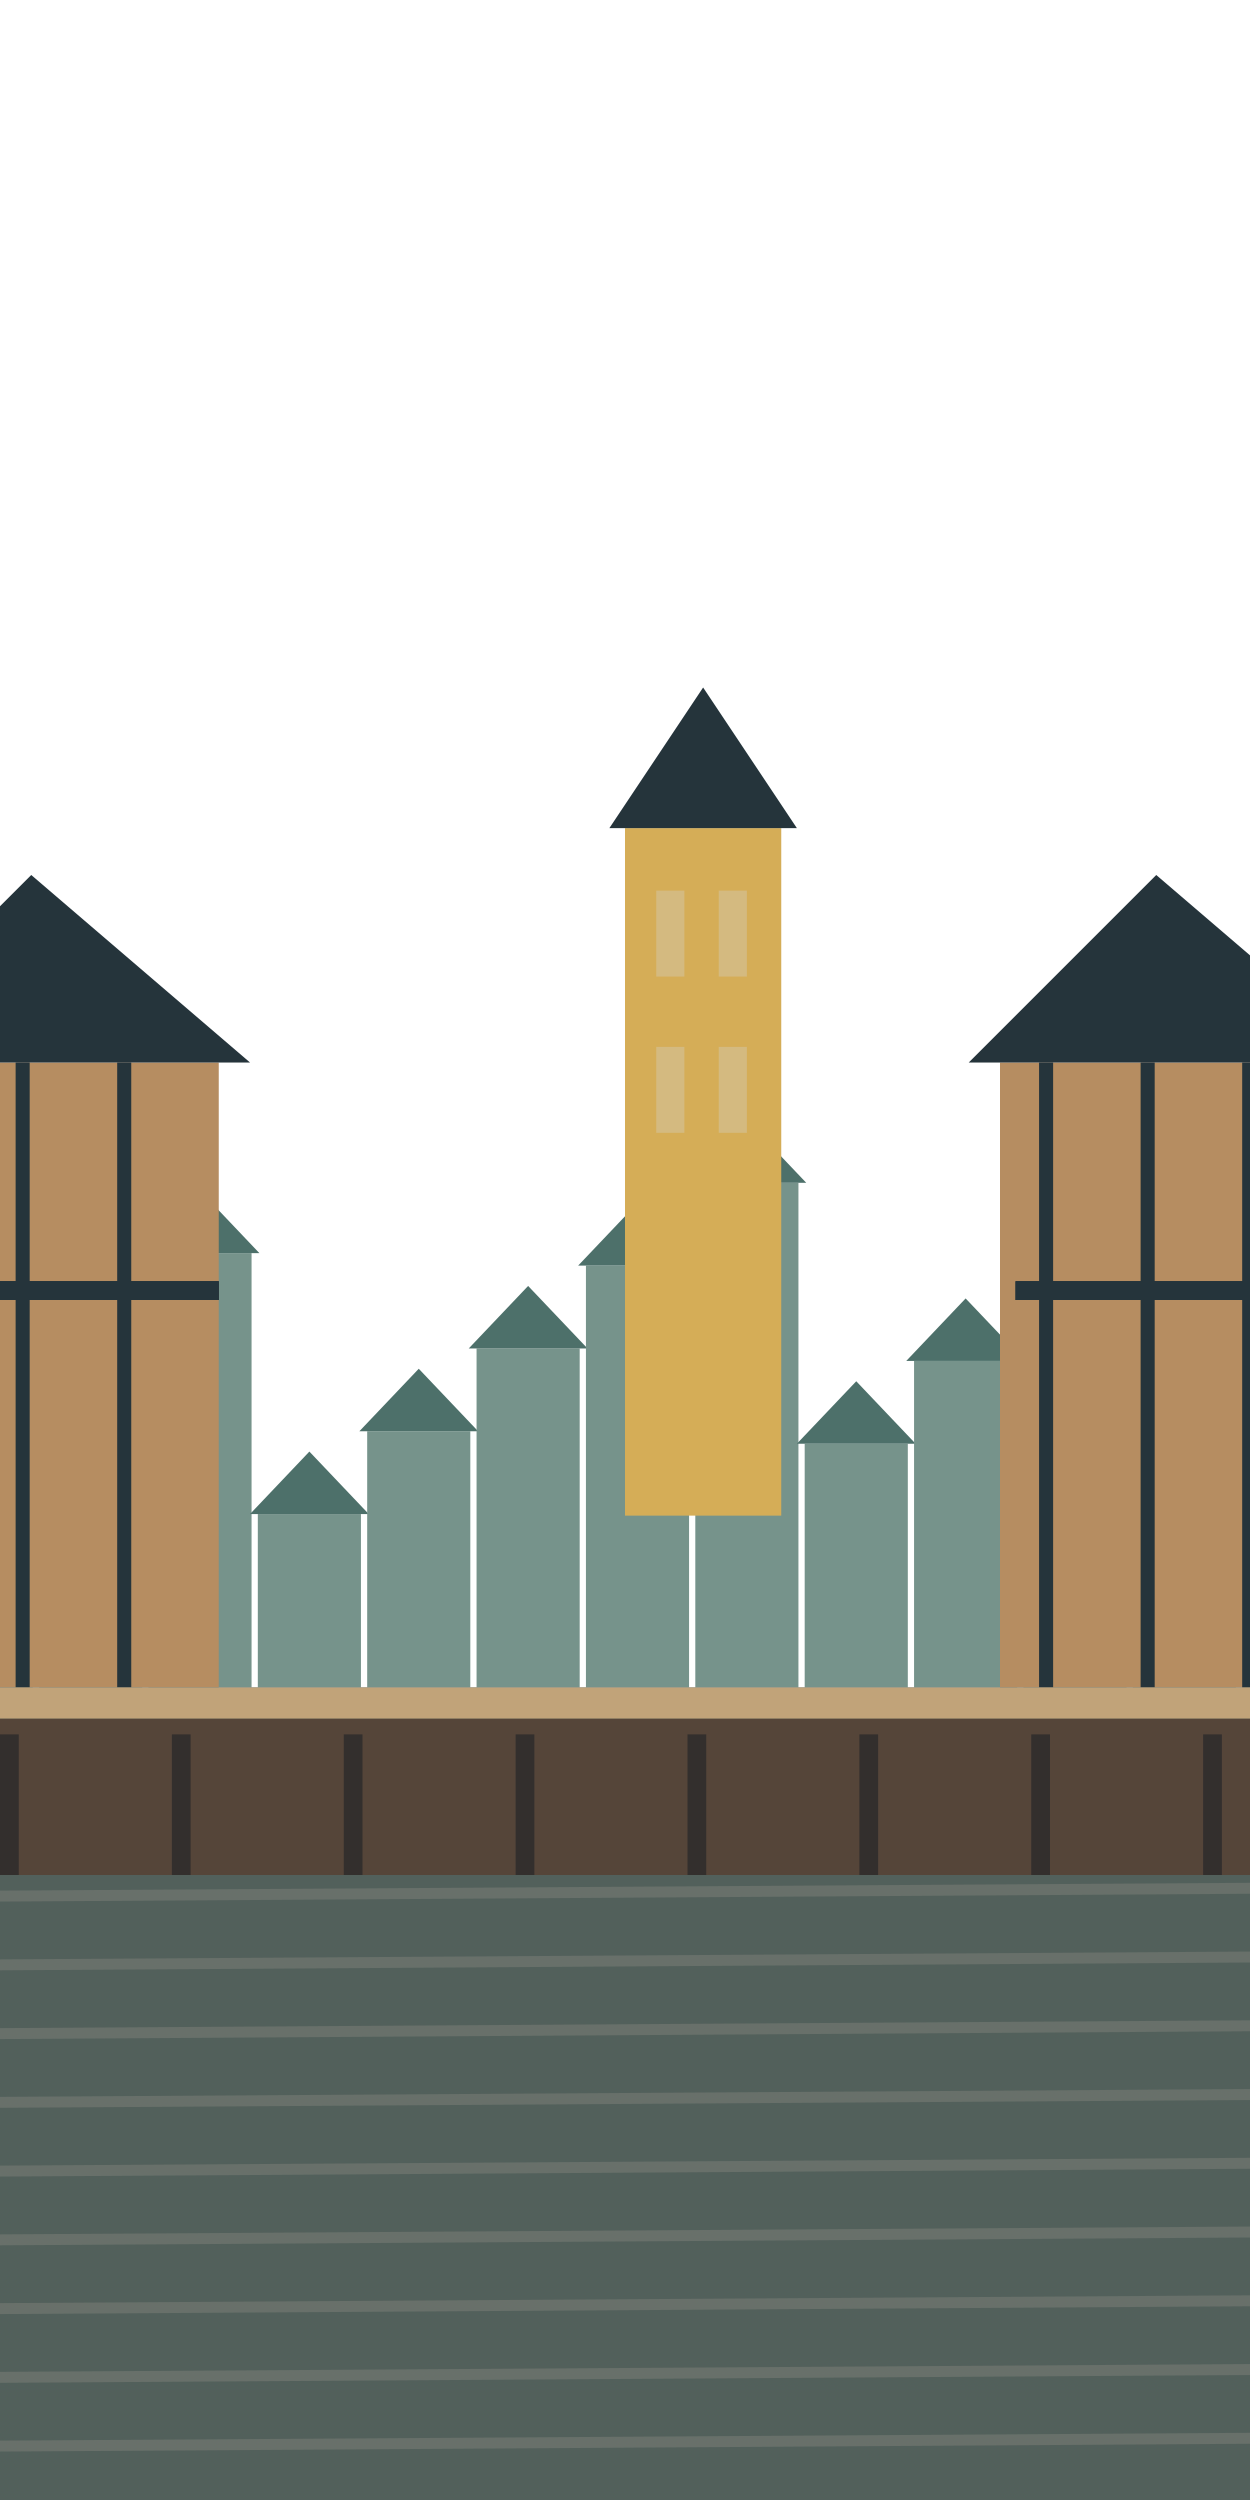
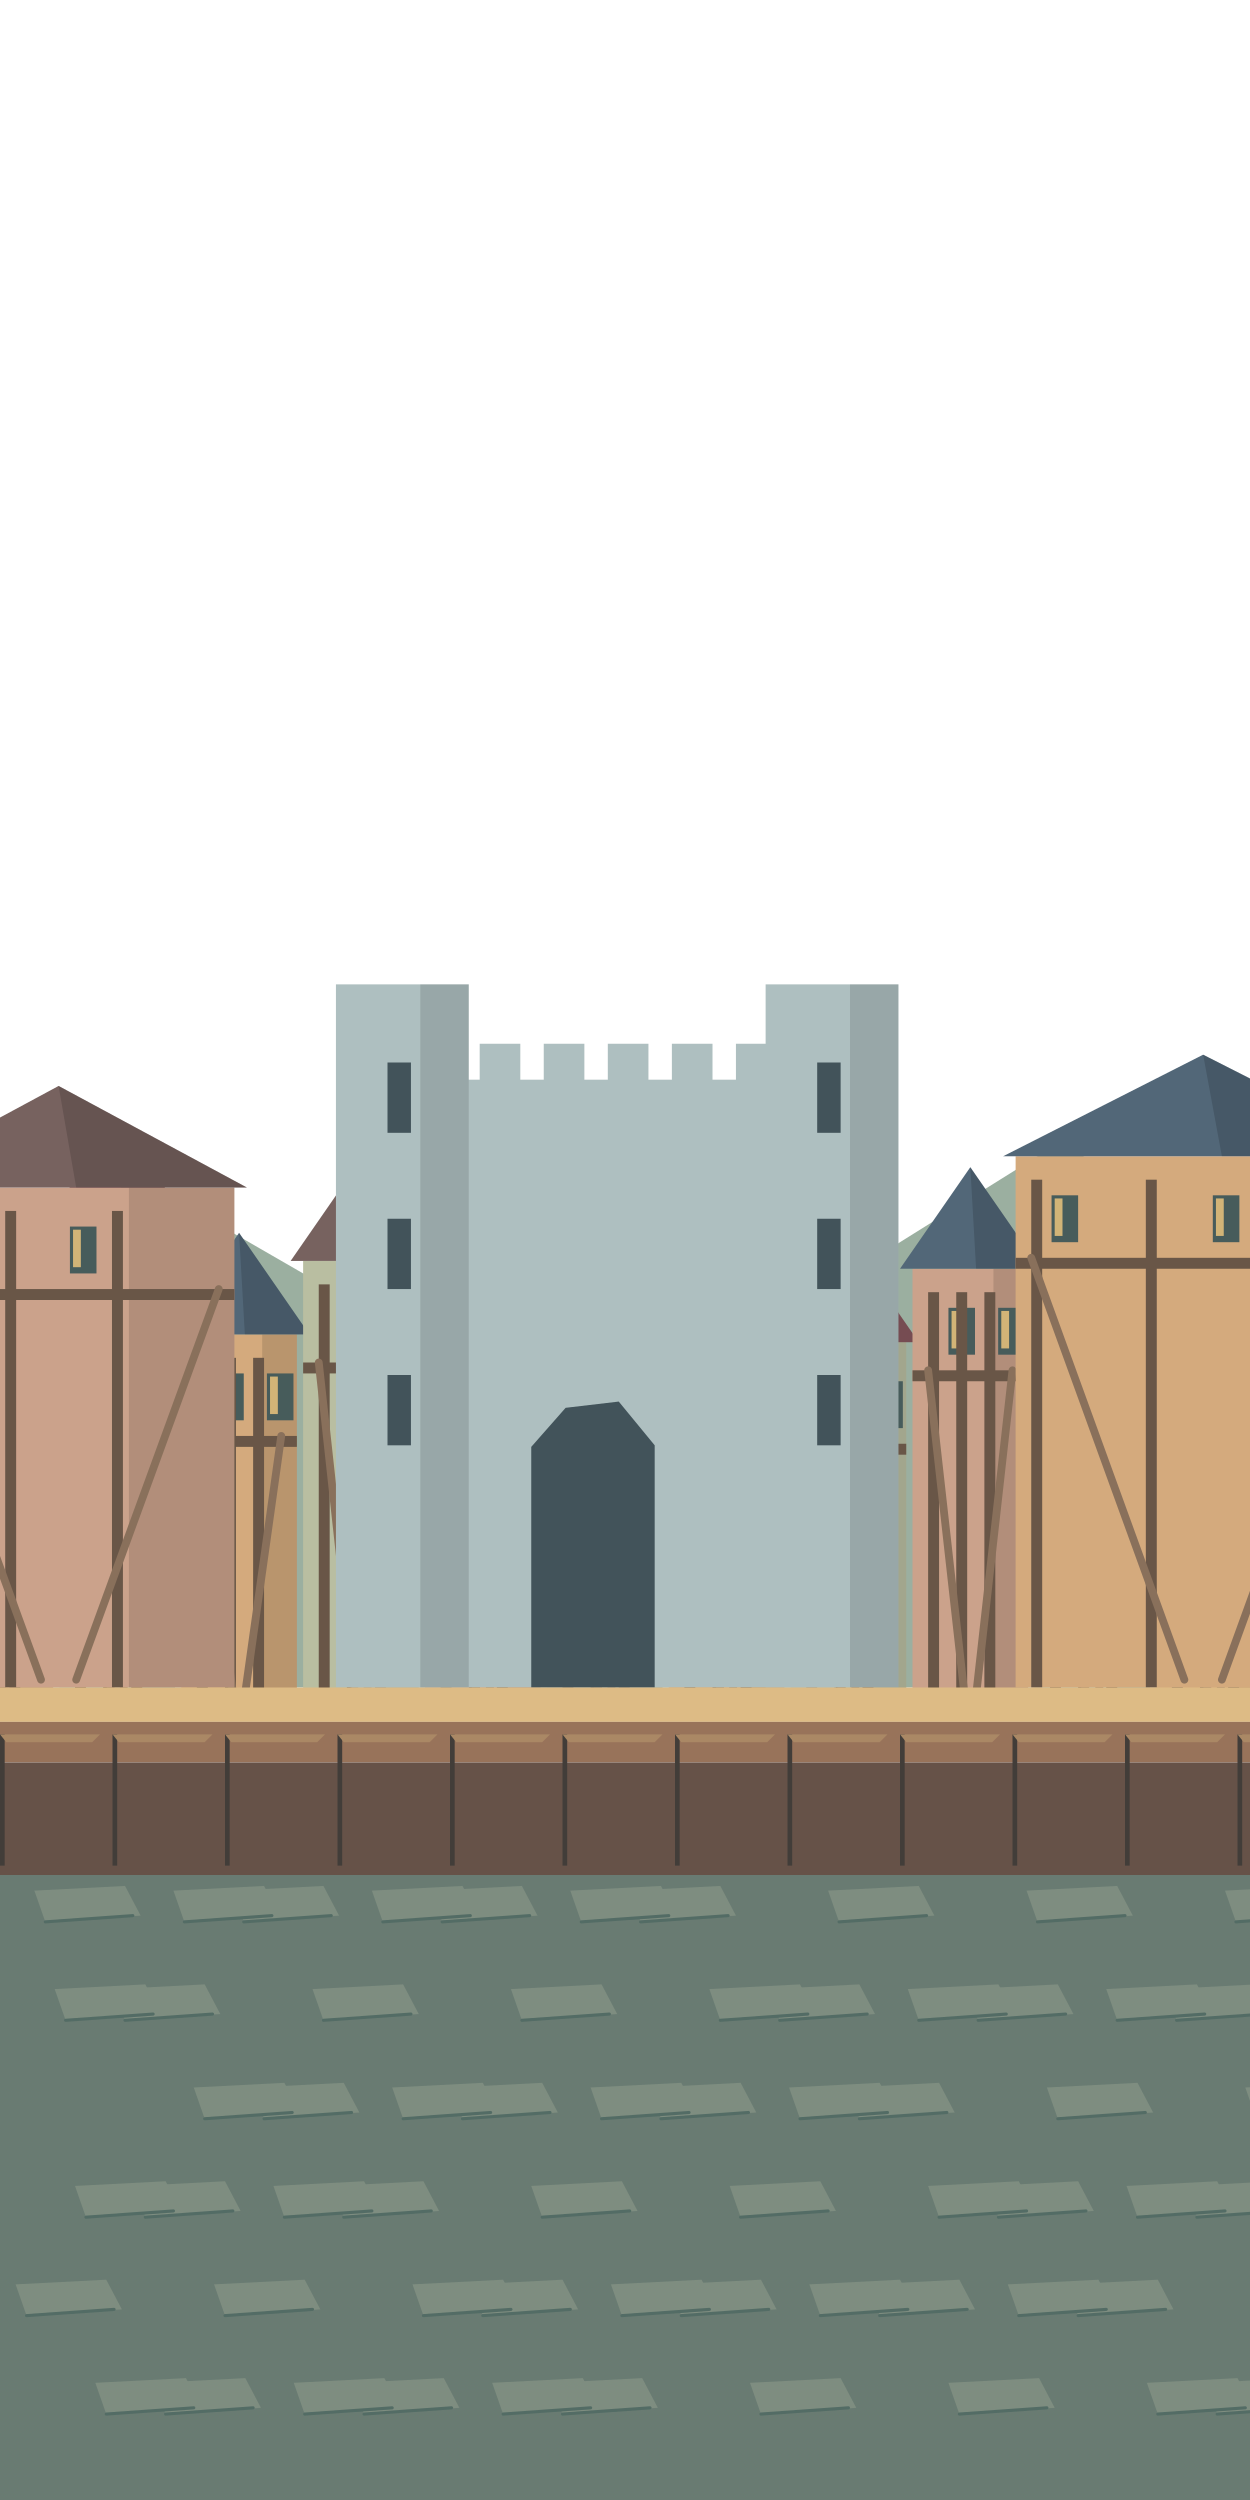
<svg xmlns="http://www.w3.org/2000/svg" width="800" height="1600" viewBox="0 0 800 1600">
-   <rect x="-45" y="908" width="66" height="172" fill="#76938b" />
-   <polygon points="-50,908 -12,868 26,908" fill="#4d706a" />
-   <rect x="25" y="855" width="66" height="225" fill="#76938b" />
-   <polygon points="20,855 58,815 96,855" fill="#4d706a" />
-   <rect x="95" y="802" width="66" height="278" fill="#76938b" />
-   <polygon points="90,802 128,762 166,802" fill="#4d706a" />
-   <rect x="165" y="969" width="66" height="111" fill="#76938b" />
-   <polygon points="160,969 198,929 236,969" fill="#4d706a" />
-   <rect x="235" y="916" width="66" height="164" fill="#76938b" />
-   <polygon points="230,916 268,876 306,916" fill="#4d706a" />
-   <rect x="305" y="863" width="66" height="217" fill="#76938b" />
-   <polygon points="300,863 338,823 376,863" fill="#4d706a" />
-   <rect x="375" y="810" width="66" height="270" fill="#76938b" />
-   <polygon points="370,810 408,770 446,810" fill="#4d706a" />
-   <rect x="445" y="757" width="66" height="323" fill="#76938b" />
-   <polygon points="440,757 478,717 516,757" fill="#4d706a" />
-   <rect x="515" y="924" width="66" height="156" fill="#76938b" />
-   <polygon points="510,924 548,884 586,924" fill="#4d706a" />
-   <rect x="585" y="871" width="66" height="209" fill="#76938b" />
-   <polygon points="580,871 618,831 656,871" fill="#4d706a" />
-   <rect x="655" y="818" width="66" height="262" fill="#76938b" />
-   <polygon points="650,818 688,778 726,818" fill="#4d706a" />
-   <rect x="725" y="765" width="66" height="315" fill="#76938b" />
-   <polygon points="720,765 758,725 796,765" fill="#4d706a" />
-   <rect x="795" y="932" width="66" height="148" fill="#76938b" />
-   <polygon points="790,932 828,892 866,932" fill="#4d706a" />
-   <rect x="400" y="530" width="100" height="440" fill="#d5ad57" />
-   <polygon points="390,530 450,440 510,530" fill="#25343b" />
-   <rect x="420" y="570" width="18" height="55" fill="#d4ba80" />
-   <rect x="460" y="570" width="18" height="55" fill="#d4ba80" />
-   <rect x="420" y="670" width="18" height="55" fill="#d4ba80" />
-   <rect x="460" y="670" width="18" height="55" fill="#d4ba80" />
-   <rect x="-80" y="680" width="220" height="400" fill="#b68d61" />
-   <polygon points="-100,680 20,560 160,680" fill="#25343b" />
-   <rect x="-55" y="680" width="9" height="400" fill="#25343b" />
-   <rect x="-70" y="820" width="210" height="12" fill="#25343b" />
-   <rect x="10" y="680" width="9" height="400" fill="#25343b" />
-   <rect x="-70" y="820" width="210" height="12" fill="#25343b" />
-   <rect x="75" y="680" width="9" height="400" fill="#25343b" />
-   <rect x="-70" y="820" width="210" height="12" fill="#25343b" />
-   <rect x="640" y="680" width="220" height="400" fill="#b68d61" />
-   <polygon points="620,680 740,560 880,680" fill="#25343b" />
-   <rect x="665" y="680" width="9" height="400" fill="#25343b" />
-   <rect x="650" y="820" width="210" height="12" fill="#25343b" />
-   <rect x="730" y="680" width="9" height="400" fill="#25343b" />
-   <rect x="650" y="820" width="210" height="12" fill="#25343b" />
-   <rect x="795" y="680" width="9" height="400" fill="#25343b" />
-   <rect x="650" y="820" width="210" height="12" fill="#25343b" />
-   <rect x="0" y="1080" width="800" height="520" fill="#52605b" />
-   <rect x="0" y="1080" width="800" height="20" fill="#c1a379" />
-   <rect x="0" y="1100" width="800" height="100" fill="#554539" />
-   <rect x="0" y="1110" width="12" height="90" fill="#332f2d" />
-   <rect x="110" y="1110" width="12" height="90" fill="#332f2d" />
-   <rect x="220" y="1110" width="12" height="90" fill="#332f2d" />
-   <rect x="330" y="1110" width="12" height="90" fill="#332f2d" />
-   <rect x="440" y="1110" width="12" height="90" fill="#332f2d" />
-   <rect x="550" y="1110" width="12" height="90" fill="#332f2d" />
-   <rect x="660" y="1110" width="12" height="90" fill="#332f2d" />
-   <rect x="770" y="1110" width="12" height="90" fill="#332f2d" />
-   <polygon points="0,1210 800,1205 800,1212 0,1217" fill="#68706a" />
-   <polygon points="0,1254 800,1249 800,1256 0,1261" fill="#68706a" />
-   <polygon points="0,1298 800,1293 800,1300 0,1305" fill="#68706a" />
-   <polygon points="0,1342 800,1337 800,1344 0,1349" fill="#68706a" />
-   <polygon points="0,1386 800,1381 800,1388 0,1393" fill="#68706a" />
-   <polygon points="0,1430 800,1425 800,1432 0,1437" fill="#68706a" />
-   <polygon points="0,1474 800,1469 800,1476 0,1481" fill="#68706a" />
-   <polygon points="0,1518 800,1513 800,1520 0,1525" fill="#68706a" />
-   <polygon points="0,1562 800,1557 800,1564 0,1569" fill="#68706a" />
+   <polygon points="0,870 90,755 220,830 370,700 520,830 680,730 800,820 800,1080 0,1080" fill="#9bafa0" />
+   <rect x="-40" y="828" width="74" height="262" fill="#cba28b" />
+   <polygon points="11.8,828 34,828 34,1090 11.8,1090" fill="#00000020" />
+   <polygon points="-48,828 -3,763 42,828" fill="#77625f" />
+   <polygon points="-3,763 42,828 0.7,828" fill="#00000025" />
+   <rect x="-30" y="843" width="7" height="247" fill="#695647" />
+   <rect x="-17" y="853" width="17" height="30" fill="#475c5b" />
+   <rect x="-15" y="855" width="5" height="24" fill="#d2b477" />
+   <rect x="-12" y="843" width="7" height="247" fill="#695647" />
+   <rect x="14.82" y="853" width="17" height="30" fill="#475c5b" />
+   <rect x="16.82" y="855" width="5" height="24" fill="#d2b477" />
+   <rect x="6" y="843" width="7" height="247" fill="#695647" />
+   <rect x="-40" y="893" width="74" height="7" fill="#695647" />
+   <path d="M-30 893L-6.7 1085M24 893L0.7 1085" fill="none" stroke="#89705b" stroke-width="5" stroke-linecap="round" stroke-linejoin="round" />
+   <rect x="38" y="781" width="74" height="309" fill="#b4c7ba" />
+   <polygon points="89.8,781 112,781 112,1090 89.8,1090" fill="#00000020" />
+   <polygon points="30,781 75,716 120,781" fill="#8a5960" />
+   <polygon points="75,716 120,781 78.7,781" fill="#00000025" />
+   <rect x="48" y="796" width="7" height="294" fill="#695647" />
+   <rect x="61" y="806" width="17" height="30" fill="#475c5b" />
+   <rect x="63" y="808" width="5" height="24" fill="#d2b477" />
+   <rect x="66" y="796" width="7" height="294" fill="#695647" />
+   <rect x="92.82" y="806" width="17" height="30" fill="#475c5b" />
+   <rect x="94.82" y="808" width="5" height="24" fill="#d2b477" />
+   <rect x="84" y="796" width="7" height="294" fill="#695647" />
+   <rect x="38" y="846" width="74" height="7" fill="#695647" />
+   <path d="M48 846L71.3 1085M102 846L78.7 1085" fill="none" stroke="#89705b" stroke-width="5" stroke-linecap="round" stroke-linejoin="round" />
+   <rect x="116" y="854" width="74" height="236" fill="#d4aa7d" />
+   <polygon points="167.8,854 190,854 190,1090 167.8,1090" fill="#00000020" />
+   <polygon points="108,854 153,789 198,854" fill="#526778" />
+   <polygon points="153,789 198,854 156.7,854" fill="#00000025" />
+   <rect x="126" y="869" width="7" height="221" fill="#695647" />
+   <rect x="139" y="879" width="17" height="30" fill="#475c5b" />
+   <rect x="141" y="881" width="5" height="24" fill="#d2b477" />
+   <rect x="144" y="869" width="7" height="221" fill="#695647" />
+   <rect x="170.82" y="879" width="17" height="30" fill="#475c5b" />
+   <rect x="172.82" y="881" width="5" height="24" fill="#d2b477" />
+   <rect x="162" y="869" width="7" height="221" fill="#695647" />
+   <rect x="116" y="919" width="74" height="7" fill="#695647" />
+   <path d="M126 919L149.3 1085M180 919L156.7 1085" fill="none" stroke="#89705b" stroke-width="5" stroke-linecap="round" stroke-linejoin="round" />
+   <rect x="194" y="807" width="74" height="283" fill="#b9bea1" />
+   <polygon points="245.8,807 268,807 268,1090 245.8,1090" fill="#00000020" />
+   <polygon points="186,807 231,742 276,807" fill="#77625f" />
+   <polygon points="231,742 276,807 234.7,807" fill="#00000025" />
+   <rect x="204" y="822" width="7" height="268" fill="#695647" />
+   <rect x="217" y="832" width="17" height="30" fill="#475c5b" />
+   <rect x="219" y="834" width="5" height="24" fill="#d2b477" />
+   <rect x="222" y="822" width="7" height="268" fill="#695647" />
+   <rect x="248.82" y="832" width="17" height="30" fill="#475c5b" />
+   <rect x="250.82" y="834" width="5" height="24" fill="#d2b477" />
+   <rect x="240" y="822" width="7" height="268" fill="#695647" />
+   <rect x="194" y="872" width="74" height="7" fill="#695647" />
+   <path d="M204 872L227.3 1085M258 872L234.7 1085" fill="none" stroke="#89705b" stroke-width="5" stroke-linecap="round" stroke-linejoin="round" />
+   <rect x="272" y="880" width="74" height="210" fill="#cba28b" />
+   <polygon points="323.8,880 346,880 346,1090 323.8,1090" fill="#00000020" />
+   <polygon points="264,880 309,815 354,880" fill="#8a5960" />
+   <polygon points="309,815 354,880 312.7,880" fill="#00000025" />
+   <rect x="282" y="895" width="7" height="195" fill="#695647" />
+   <rect x="295" y="905" width="17" height="30" fill="#475c5b" />
+   <rect x="297" y="907" width="5" height="24" fill="#d2b477" />
+   <rect x="300" y="895" width="7" height="195" fill="#695647" />
+   <rect x="326.82" y="905" width="17" height="30" fill="#475c5b" />
+   <rect x="328.82" y="907" width="5" height="24" fill="#d2b477" />
+   <rect x="318" y="895" width="7" height="195" fill="#695647" />
+   <rect x="272" y="945" width="74" height="7" fill="#695647" />
+   <path d="M282 945L305.3 1085M336 945L312.7 1085" fill="none" stroke="#89705b" stroke-width="5" stroke-linecap="round" stroke-linejoin="round" />
+   <rect x="350" y="833" width="74" height="257" fill="#b4c7ba" />
+   <polygon points="401.8,833 424,833 424,1090 401.8,1090" fill="#00000020" />
+   <polygon points="342,833 387,768 432,833" fill="#526778" />
+   <polygon points="387,768 432,833 390.7,833" fill="#00000025" />
+   <rect x="360" y="848" width="7" height="242" fill="#695647" />
+   <rect x="373" y="858" width="17" height="30" fill="#475c5b" />
+   <rect x="375" y="860" width="5" height="24" fill="#d2b477" />
+   <rect x="378" y="848" width="7" height="242" fill="#695647" />
+   <rect x="404.82" y="858" width="17" height="30" fill="#475c5b" />
+   <rect x="406.82" y="860" width="5" height="24" fill="#d2b477" />
+   <rect x="396" y="848" width="7" height="242" fill="#695647" />
+   <rect x="350" y="898" width="74" height="7" fill="#695647" />
+   <path d="M360 898L383.3 1085M414 898L390.7 1085" fill="none" stroke="#89705b" stroke-width="5" stroke-linecap="round" stroke-linejoin="round" />
+   <rect x="428" y="786" width="74" height="304" fill="#d4aa7d" />
+   <polygon points="479.8,786 502,786 502,1090 479.8,1090" fill="#00000020" />
+   <polygon points="420,786 465,721 510,786" fill="#77625f" />
+   <polygon points="465,721 510,786 468.7,786" fill="#00000025" />
+   <rect x="438" y="801" width="7" height="289" fill="#695647" />
+   <rect x="451" y="811" width="17" height="30" fill="#475c5b" />
+   <rect x="453" y="813" width="5" height="24" fill="#d2b477" />
+   <rect x="456" y="801" width="7" height="289" fill="#695647" />
+   <rect x="482.82" y="811" width="17" height="30" fill="#475c5b" />
+   <rect x="484.82" y="813" width="5" height="24" fill="#d2b477" />
+   <rect x="474" y="801" width="7" height="289" fill="#695647" />
+   <rect x="428" y="851" width="74" height="7" fill="#695647" />
+   <path d="M438 851L461.3 1085M492 851L468.7 1085" fill="none" stroke="#89705b" stroke-width="5" stroke-linecap="round" stroke-linejoin="round" />
+   <rect x="506" y="859" width="74" height="231" fill="#b9bea1" />
+   <polygon points="557.8,859 580,859 580,1090 557.8,1090" fill="#00000020" />
+   <polygon points="498,859 543,794 588,859" fill="#8a5960" />
+   <polygon points="543,794 588,859 546.7,859" fill="#00000025" />
+   <rect x="516" y="874" width="7" height="216" fill="#695647" />
+   <rect x="529" y="884" width="17" height="30" fill="#475c5b" />
+   <rect x="531" y="886" width="5" height="24" fill="#d2b477" />
+   <rect x="534" y="874" width="7" height="216" fill="#695647" />
+   <rect x="560.82" y="884" width="17" height="30" fill="#475c5b" />
+   <rect x="562.82" y="886" width="5" height="24" fill="#d2b477" />
+   <rect x="552" y="874" width="7" height="216" fill="#695647" />
+   <rect x="506" y="924" width="74" height="7" fill="#695647" />
+   <path d="M516 924L539.3 1085M570 924L546.7 1085" fill="none" stroke="#89705b" stroke-width="5" stroke-linecap="round" stroke-linejoin="round" />
+   <rect x="584" y="812" width="74" height="278" fill="#cba28b" />
+   <polygon points="635.8,812 658,812 658,1090 635.8,1090" fill="#00000020" />
+   <polygon points="576,812 621,747 666,812" fill="#526778" />
+   <polygon points="621,747 666,812 624.7,812" fill="#00000025" />
+   <rect x="594" y="827" width="7" height="263" fill="#695647" />
+   <rect x="607" y="837" width="17" height="30" fill="#475c5b" />
+   <rect x="609" y="839" width="5" height="24" fill="#d2b477" />
+   <rect x="612" y="827" width="7" height="263" fill="#695647" />
+   <rect x="638.82" y="837" width="17" height="30" fill="#475c5b" />
+   <rect x="640.82" y="839" width="5" height="24" fill="#d2b477" />
+   <rect x="630" y="827" width="7" height="263" fill="#695647" />
+   <rect x="584" y="877" width="74" height="7" fill="#695647" />
+   <path d="M594 877L617.3 1085M648 877L624.7 1085" fill="none" stroke="#89705b" stroke-width="5" stroke-linecap="round" stroke-linejoin="round" />
+   <rect x="662" y="885" width="74" height="205" fill="#b4c7ba" />
+   <polygon points="713.8,885 736,885 736,1090 713.8,1090" fill="#00000020" />
+   <polygon points="654,885 699,820 744,885" fill="#77625f" />
+   <polygon points="699,820 744,885 702.7,885" fill="#00000025" />
+   <rect x="672" y="900" width="7" height="190" fill="#695647" />
+   <rect x="685" y="910" width="17" height="30" fill="#475c5b" />
+   <rect x="687" y="912" width="5" height="24" fill="#d2b477" />
+   <rect x="690" y="900" width="7" height="190" fill="#695647" />
+   <rect x="716.82" y="910" width="17" height="30" fill="#475c5b" />
+   <rect x="718.82" y="912" width="5" height="24" fill="#d2b477" />
+   <rect x="708" y="900" width="7" height="190" fill="#695647" />
+   <rect x="662" y="950" width="74" height="7" fill="#695647" />
+   <path d="M672 950L695.3 1085M726 950L702.7 1085" fill="none" stroke="#89705b" stroke-width="5" stroke-linecap="round" stroke-linejoin="round" />
+   <rect x="740" y="838" width="74" height="252" fill="#d4aa7d" />
+   <polygon points="791.8,838 814,838 814,1090 791.8,1090" fill="#00000020" />
+   <polygon points="732,838 777,773 822,838" fill="#8a5960" />
+   <polygon points="777,773 822,838 780.7,838" fill="#00000025" />
+   <rect x="750" y="853" width="7" height="237" fill="#695647" />
+   <rect x="763" y="863" width="17" height="30" fill="#475c5b" />
+   <rect x="765" y="865" width="5" height="24" fill="#d2b477" />
+   <rect x="768" y="853" width="7" height="237" fill="#695647" />
+   <rect x="794.82" y="863" width="17" height="30" fill="#475c5b" />
+   <rect x="796.82" y="865" width="5" height="24" fill="#d2b477" />
+   <rect x="786" y="853" width="7" height="237" fill="#695647" />
+   <rect x="740" y="903" width="74" height="7" fill="#695647" />
+   <path d="M750 903L773.3 1085M804 903L780.7 1085" fill="none" stroke="#89705b" stroke-width="5" stroke-linecap="round" stroke-linejoin="round" />
+   <rect x="818" y="791" width="74" height="299" fill="#b9bea1" />
+   <polygon points="869.8,791 892,791 892,1090 869.8,1090" fill="#00000020" />
+   <polygon points="810,791 855,726 900,791" fill="#526778" />
+   <polygon points="855,726 900,791 858.7,791" fill="#00000025" />
+   <rect x="828" y="806" width="7" height="284" fill="#695647" />
+   <rect x="841" y="816" width="17" height="30" fill="#475c5b" />
+   <rect x="843" y="818" width="5" height="24" fill="#d2b477" />
+   <rect x="846" y="806" width="7" height="284" fill="#695647" />
+   <rect x="872.82" y="816" width="17" height="30" fill="#475c5b" />
+   <rect x="874.82" y="818" width="5" height="24" fill="#d2b477" />
+   <rect x="864" y="806" width="7" height="284" fill="#695647" />
+   <rect x="818" y="856" width="74" height="7" fill="#695647" />
+   <path d="M828 856L851.3 1085M882 856L858.7 1085" fill="none" stroke="#89705b" stroke-width="5" stroke-linecap="round" stroke-linejoin="round" />
+   <rect x="225" y="720" width="310" height="360" fill="#aebfc0" />
+   <rect x="220" y="691" width="320" height="36" fill="#aebfc0" />
+   <rect x="225" y="668" width="26" height="37" fill="#aebfc0" />
+   <rect x="266" y="668" width="26" height="37" fill="#aebfc0" />
+   <rect x="307" y="668" width="26" height="37" fill="#aebfc0" />
+   <rect x="348" y="668" width="26" height="37" fill="#aebfc0" />
+   <rect x="389" y="668" width="26" height="37" fill="#aebfc0" />
+   <rect x="430" y="668" width="26" height="37" fill="#aebfc0" />
+   <rect x="471" y="668" width="26" height="37" fill="#aebfc0" />
+   <rect x="512" y="668" width="26" height="37" fill="#aebfc0" />
+   <rect x="215" y="630" width="85" height="450" fill="#aebfc0" />
+   <polygon points="269,630 300,630 300,1080 269,1080" fill="#00000020" />
+   <rect x="248" y="680" width="15" height="45" fill="#42535a" />
+   <rect x="248" y="780" width="15" height="45" fill="#42535a" />
+   <rect x="248" y="880" width="15" height="45" fill="#42535a" />
+   <rect x="490" y="630" width="85" height="450" fill="#aebfc0" />
+   <polygon points="544,630 575,630 575,1080 544,1080" fill="#00000020" />
+   <rect x="523" y="680" width="15" height="45" fill="#42535a" />
+   <rect x="523" y="780" width="15" height="45" fill="#42535a" />
+   <rect x="523" y="880" width="15" height="45" fill="#42535a" />
+   <polygon points="340,1080 340,926 362,901 396,897 419,925 419,1080" fill="#42535a" />
+   <rect x="-75" y="760" width="225" height="320" fill="#cba28b" />
+   <polygon points="82.5,760 150,760 150,1080 82.5,1080" fill="#00000020" />
+   <polygon points="-83,760 37.5,695 158,760" fill="#77625f" />
+   <polygon points="37.5,695 158,760 48.75,760" fill="#00000025" />
+   <rect x="-65" y="775" width="7" height="305" fill="#695647" />
+   <rect x="-52" y="785" width="17" height="30" fill="#475c5b" />
+   <rect x="-50" y="787" width="5" height="24" fill="#d2b477" />
+   <rect x="3.333" y="775" width="7" height="305" fill="#695647" />
+   <rect x="44.75" y="785" width="17" height="30" fill="#475c5b" />
+   <rect x="46.75" y="787" width="5" height="24" fill="#d2b477" />
+   <rect x="71.667" y="775" width="7" height="305" fill="#695647" />
+   <rect x="-75" y="825" width="225" height="7" fill="#695647" />
+   <path d="M-65 825L26.25 1075M140 825L48.75 1075" fill="none" stroke="#89705b" stroke-width="5" stroke-linecap="round" stroke-linejoin="round" />
+   <rect x="650" y="740" width="240" height="340" fill="#d4aa7d" />
+   <polygon points="818,740 890,740 890,1080 818,1080" fill="#00000020" />
+   <polygon points="642,740 770,675 898,740" fill="#526778" />
+   <polygon points="770,675 898,740 782,740" fill="#00000025" />
+   <rect x="660" y="755" width="7" height="325" fill="#695647" />
+   <rect x="673" y="765" width="17" height="30" fill="#475c5b" />
+   <rect x="675" y="767" width="5" height="24" fill="#d2b477" />
+   <rect x="733.333" y="755" width="7" height="325" fill="#695647" />
+   <rect x="776.2" y="765" width="17" height="30" fill="#475c5b" />
+   <rect x="778.2" y="767" width="5" height="24" fill="#d2b477" />
+   <rect x="806.667" y="755" width="7" height="325" fill="#695647" />
+   <rect x="650" y="805" width="240" height="7" fill="#695647" />
+   <path d="M660 805L758 1075M880 805L782 1075" fill="none" stroke="#89705b" stroke-width="5" stroke-linecap="round" stroke-linejoin="round" />
+   <rect x="0" y="1080" width="800" height="22" fill="#ddbb85" />
+   <rect x="0" y="1102" width="800" height="26" fill="#98735a" />
+   <rect x="0" y="1128" width="800" height="72" fill="#665248" />
+   <rect x="0" y="1110" width="3" height="84" fill="#423d39" />
+   <polygon points="0,1110 64,1110 59,1115 4,1115" fill="#aa8865" />
+   <rect x="72" y="1110" width="3" height="84" fill="#423d39" />
+   <polygon points="72,1110 136,1110 131,1115 76,1115" fill="#aa8865" />
+   <rect x="144" y="1110" width="3" height="84" fill="#423d39" />
+   <polygon points="144,1110 208,1110 203,1115 148,1115" fill="#aa8865" />
+   <rect x="216" y="1110" width="3" height="84" fill="#423d39" />
+   <polygon points="216,1110 280,1110 275,1115 220,1115" fill="#aa8865" />
+   <rect x="288" y="1110" width="3" height="84" fill="#423d39" />
+   <polygon points="288,1110 352,1110 347,1115 292,1115" fill="#aa8865" />
+   <rect x="360" y="1110" width="3" height="84" fill="#423d39" />
+   <polygon points="360,1110 424,1110 419,1115 364,1115" fill="#aa8865" />
+   <rect x="432" y="1110" width="3" height="84" fill="#423d39" />
+   <polygon points="432,1110 496,1110 491,1115 436,1115" fill="#aa8865" />
+   <rect x="504" y="1110" width="3" height="84" fill="#423d39" />
+   <polygon points="504,1110 568,1110 563,1115 508,1115" fill="#aa8865" />
+   <rect x="576" y="1110" width="3" height="84" fill="#423d39" />
+   <polygon points="576,1110 640,1110 635,1115 580,1115" fill="#aa8865" />
+   <rect x="648" y="1110" width="3" height="84" fill="#423d39" />
+   <polygon points="648,1110 712,1110 707,1115 652,1115" fill="#aa8865" />
+   <rect x="720" y="1110" width="3" height="84" fill="#423d39" />
+   <polygon points="720,1110 784,1110 779,1115 724,1115" fill="#aa8865" />
+   <rect x="792" y="1110" width="3" height="84" fill="#423d39" />
+   <polygon points="792,1110 856,1110 851,1115 796,1115" fill="#aa8865" />
+   <rect x="0" y="1200" width="800" height="400" fill="#697b72" />
+   <polygon points="22,1210 80,1207 90,1226 29,1230" fill="#7e8d80" />
+   <path d="M29 1230L85 1226" fill="none" stroke="#536c65" stroke-width="2" stroke-linecap="round" stroke-linejoin="round" />
+   <polygon points="149,1210 207,1207 217,1226 156,1230" fill="#7e8d80" />
+   <path d="M156 1230L212 1226" fill="none" stroke="#536c65" stroke-width="2" stroke-linecap="round" stroke-linejoin="round" />
+   <polygon points="276,1210 334,1207 344,1226 283,1230" fill="#7e8d80" />
+   <path d="M283 1230L339 1226" fill="none" stroke="#536c65" stroke-width="2" stroke-linecap="round" stroke-linejoin="round" />
+   <polygon points="403,1210 461,1207 471,1226 410,1230" fill="#7e8d80" />
+   <path d="M410 1230L466 1226" fill="none" stroke="#536c65" stroke-width="2" stroke-linecap="round" stroke-linejoin="round" />
+   <polygon points="530,1210 588,1207 598,1226 537,1230" fill="#7e8d80" />
+   <path d="M537 1230L593 1226" fill="none" stroke="#536c65" stroke-width="2" stroke-linecap="round" stroke-linejoin="round" />
+   <polygon points="657,1210 715,1207 725,1226 664,1230" fill="#7e8d80" />
+   <path d="M664 1230L720 1226" fill="none" stroke="#536c65" stroke-width="2" stroke-linecap="round" stroke-linejoin="round" />
+   <polygon points="784,1210 842,1207 852,1226 791,1230" fill="#7e8d80" />
+   <path d="M791 1230L847 1226" fill="none" stroke="#536c65" stroke-width="2" stroke-linecap="round" stroke-linejoin="round" />
+   <polygon points="111,1210 169,1207 179,1226 118,1230" fill="#7e8d80" />
+   <path d="M118 1230L174 1226" fill="none" stroke="#536c65" stroke-width="2" stroke-linecap="round" stroke-linejoin="round" />
+   <polygon points="238,1210 296,1207 306,1226 245,1230" fill="#7e8d80" />
+   <path d="M245 1230L301 1226" fill="none" stroke="#536c65" stroke-width="2" stroke-linecap="round" stroke-linejoin="round" />
+   <polygon points="365,1210 423,1207 433,1226 372,1230" fill="#7e8d80" />
+   <path d="M372 1230L428 1226" fill="none" stroke="#536c65" stroke-width="2" stroke-linecap="round" stroke-linejoin="round" />
+   <polygon points="492,1273 550,1270 560,1289 499,1293" fill="#7e8d80" />
+   <path d="M499 1293L555 1289" fill="none" stroke="#536c65" stroke-width="2" stroke-linecap="round" stroke-linejoin="round" />
+   <polygon points="619,1273 677,1270 687,1289 626,1293" fill="#7e8d80" />
+   <path d="M626 1293L682 1289" fill="none" stroke="#536c65" stroke-width="2" stroke-linecap="round" stroke-linejoin="round" />
+   <polygon points="746,1273 804,1270 814,1289 753,1293" fill="#7e8d80" />
+   <path d="M753 1293L809 1289" fill="none" stroke="#536c65" stroke-width="2" stroke-linecap="round" stroke-linejoin="round" />
+   <polygon points="73,1273 131,1270 141,1289 80,1293" fill="#7e8d80" />
+   <path d="M80 1293L136 1289" fill="none" stroke="#536c65" stroke-width="2" stroke-linecap="round" stroke-linejoin="round" />
+   <polygon points="200,1273 258,1270 268,1289 207,1293" fill="#7e8d80" />
+   <path d="M207 1293L263 1289" fill="none" stroke="#536c65" stroke-width="2" stroke-linecap="round" stroke-linejoin="round" />
+   <polygon points="327,1273 385,1270 395,1289 334,1293" fill="#7e8d80" />
+   <path d="M334 1293L390 1289" fill="none" stroke="#536c65" stroke-width="2" stroke-linecap="round" stroke-linejoin="round" />
+   <polygon points="454,1273 512,1270 522,1289 461,1293" fill="#7e8d80" />
+   <path d="M461 1293L517 1289" fill="none" stroke="#536c65" stroke-width="2" stroke-linecap="round" stroke-linejoin="round" />
+   <polygon points="581,1273 639,1270 649,1289 588,1293" fill="#7e8d80" />
+   <path d="M588 1293L644 1289" fill="none" stroke="#536c65" stroke-width="2" stroke-linecap="round" stroke-linejoin="round" />
+   <polygon points="708,1273 766,1270 776,1289 715,1293" fill="#7e8d80" />
+   <path d="M715 1293L771 1289" fill="none" stroke="#536c65" stroke-width="2" stroke-linecap="round" stroke-linejoin="round" />
+   <polygon points="35,1273 93,1270 103,1289 42,1293" fill="#7e8d80" />
+   <path d="M42 1293L98 1289" fill="none" stroke="#536c65" stroke-width="2" stroke-linecap="round" stroke-linejoin="round" />
+   <polygon points="162,1336 220,1333 230,1352 169,1356" fill="#7e8d80" />
+   <path d="M169 1356L225 1352" fill="none" stroke="#536c65" stroke-width="2" stroke-linecap="round" stroke-linejoin="round" />
+   <polygon points="289,1336 347,1333 357,1352 296,1356" fill="#7e8d80" />
+   <path d="M296 1356L352 1352" fill="none" stroke="#536c65" stroke-width="2" stroke-linecap="round" stroke-linejoin="round" />
+   <polygon points="416,1336 474,1333 484,1352 423,1356" fill="#7e8d80" />
+   <path d="M423 1356L479 1352" fill="none" stroke="#536c65" stroke-width="2" stroke-linecap="round" stroke-linejoin="round" />
+   <polygon points="543,1336 601,1333 611,1352 550,1356" fill="#7e8d80" />
+   <path d="M550 1356L606 1352" fill="none" stroke="#536c65" stroke-width="2" stroke-linecap="round" stroke-linejoin="round" />
+   <polygon points="670,1336 728,1333 738,1352 677,1356" fill="#7e8d80" />
+   <path d="M677 1356L733 1352" fill="none" stroke="#536c65" stroke-width="2" stroke-linecap="round" stroke-linejoin="round" />
+   <polygon points="797,1336 855,1333 865,1352 804,1356" fill="#7e8d80" />
+   <path d="M804 1356L860 1352" fill="none" stroke="#536c65" stroke-width="2" stroke-linecap="round" stroke-linejoin="round" />
+   <polygon points="124,1336 182,1333 192,1352 131,1356" fill="#7e8d80" />
+   <path d="M131 1356L187 1352" fill="none" stroke="#536c65" stroke-width="2" stroke-linecap="round" stroke-linejoin="round" />
+   <polygon points="251,1336 309,1333 319,1352 258,1356" fill="#7e8d80" />
+   <path d="M258 1356L314 1352" fill="none" stroke="#536c65" stroke-width="2" stroke-linecap="round" stroke-linejoin="round" />
+   <polygon points="378,1336 436,1333 446,1352 385,1356" fill="#7e8d80" />
+   <path d="M385 1356L441 1352" fill="none" stroke="#536c65" stroke-width="2" stroke-linecap="round" stroke-linejoin="round" />
+   <polygon points="505,1336 563,1333 573,1352 512,1356" fill="#7e8d80" />
+   <path d="M512 1356L568 1352" fill="none" stroke="#536c65" stroke-width="2" stroke-linecap="round" stroke-linejoin="round" />
+   <polygon points="632,1399 690,1396 700,1415 639,1419" fill="#7e8d80" />
+   <path d="M639 1419L695 1415" fill="none" stroke="#536c65" stroke-width="2" stroke-linecap="round" stroke-linejoin="round" />
+   <polygon points="759,1399 817,1396 827,1415 766,1419" fill="#7e8d80" />
+   <path d="M766 1419L822 1415" fill="none" stroke="#536c65" stroke-width="2" stroke-linecap="round" stroke-linejoin="round" />
+   <polygon points="86,1399 144,1396 154,1415 93,1419" fill="#7e8d80" />
+   <path d="M93 1419L149 1415" fill="none" stroke="#536c65" stroke-width="2" stroke-linecap="round" stroke-linejoin="round" />
+   <polygon points="213,1399 271,1396 281,1415 220,1419" fill="#7e8d80" />
+   <path d="M220 1419L276 1415" fill="none" stroke="#536c65" stroke-width="2" stroke-linecap="round" stroke-linejoin="round" />
+   <polygon points="340,1399 398,1396 408,1415 347,1419" fill="#7e8d80" />
+   <path d="M347 1419L403 1415" fill="none" stroke="#536c65" stroke-width="2" stroke-linecap="round" stroke-linejoin="round" />
+   <polygon points="467,1399 525,1396 535,1415 474,1419" fill="#7e8d80" />
+   <path d="M474 1419L530 1415" fill="none" stroke="#536c65" stroke-width="2" stroke-linecap="round" stroke-linejoin="round" />
+   <polygon points="594,1399 652,1396 662,1415 601,1419" fill="#7e8d80" />
+   <path d="M601 1419L657 1415" fill="none" stroke="#536c65" stroke-width="2" stroke-linecap="round" stroke-linejoin="round" />
+   <polygon points="721,1399 779,1396 789,1415 728,1419" fill="#7e8d80" />
+   <path d="M728 1419L784 1415" fill="none" stroke="#536c65" stroke-width="2" stroke-linecap="round" stroke-linejoin="round" />
+   <polygon points="48,1399 106,1396 116,1415 55,1419" fill="#7e8d80" />
+   <path d="M55 1419L111 1415" fill="none" stroke="#536c65" stroke-width="2" stroke-linecap="round" stroke-linejoin="round" />
+   <polygon points="175,1399 233,1396 243,1415 182,1419" fill="#7e8d80" />
+   <path d="M182 1419L238 1415" fill="none" stroke="#536c65" stroke-width="2" stroke-linecap="round" stroke-linejoin="round" />
+   <polygon points="302,1462 360,1459 370,1478 309,1482" fill="#7e8d80" />
+   <path d="M309 1482L365 1478" fill="none" stroke="#536c65" stroke-width="2" stroke-linecap="round" stroke-linejoin="round" />
+   <polygon points="429,1462 487,1459 497,1478 436,1482" fill="#7e8d80" />
+   <path d="M436 1482L492 1478" fill="none" stroke="#536c65" stroke-width="2" stroke-linecap="round" stroke-linejoin="round" />
+   <polygon points="556,1462 614,1459 624,1478 563,1482" fill="#7e8d80" />
+   <path d="M563 1482L619 1478" fill="none" stroke="#536c65" stroke-width="2" stroke-linecap="round" stroke-linejoin="round" />
+   <polygon points="683,1462 741,1459 751,1478 690,1482" fill="#7e8d80" />
+   <path d="M690 1482L746 1478" fill="none" stroke="#536c65" stroke-width="2" stroke-linecap="round" stroke-linejoin="round" />
+   <polygon points="10,1462 68,1459 78,1478 17,1482" fill="#7e8d80" />
+   <path d="M17 1482L73 1478" fill="none" stroke="#536c65" stroke-width="2" stroke-linecap="round" stroke-linejoin="round" />
+   <polygon points="137,1462 195,1459 205,1478 144,1482" fill="#7e8d80" />
+   <path d="M144 1482L200 1478" fill="none" stroke="#536c65" stroke-width="2" stroke-linecap="round" stroke-linejoin="round" />
+   <polygon points="264,1462 322,1459 332,1478 271,1482" fill="#7e8d80" />
+   <path d="M271 1482L327 1478" fill="none" stroke="#536c65" stroke-width="2" stroke-linecap="round" stroke-linejoin="round" />
+   <polygon points="391,1462 449,1459 459,1478 398,1482" fill="#7e8d80" />
+   <path d="M398 1482L454 1478" fill="none" stroke="#536c65" stroke-width="2" stroke-linecap="round" stroke-linejoin="round" />
+   <polygon points="518,1462 576,1459 586,1478 525,1482" fill="#7e8d80" />
+   <path d="M525 1482L581 1478" fill="none" stroke="#536c65" stroke-width="2" stroke-linecap="round" stroke-linejoin="round" />
+   <polygon points="645,1462 703,1459 713,1478 652,1482" fill="#7e8d80" />
+   <path d="M652 1482L708 1478" fill="none" stroke="#536c65" stroke-width="2" stroke-linecap="round" stroke-linejoin="round" />
+   <polygon points="772,1525 830,1522 840,1541 779,1545" fill="#7e8d80" />
+   <path d="M779 1545L835 1541" fill="none" stroke="#536c65" stroke-width="2" stroke-linecap="round" stroke-linejoin="round" />
+   <polygon points="99,1525 157,1522 167,1541 106,1545" fill="#7e8d80" />
+   <path d="M106 1545L162 1541" fill="none" stroke="#536c65" stroke-width="2" stroke-linecap="round" stroke-linejoin="round" />
+   <polygon points="226,1525 284,1522 294,1541 233,1545" fill="#7e8d80" />
+   <path d="M233 1545L289 1541" fill="none" stroke="#536c65" stroke-width="2" stroke-linecap="round" stroke-linejoin="round" />
+   <polygon points="353,1525 411,1522 421,1541 360,1545" fill="#7e8d80" />
+   <path d="M360 1545L416 1541" fill="none" stroke="#536c65" stroke-width="2" stroke-linecap="round" stroke-linejoin="round" />
+   <polygon points="480,1525 538,1522 548,1541 487,1545" fill="#7e8d80" />
+   <path d="M487 1545L543 1541" fill="none" stroke="#536c65" stroke-width="2" stroke-linecap="round" stroke-linejoin="round" />
+   <polygon points="607,1525 665,1522 675,1541 614,1545" fill="#7e8d80" />
+   <path d="M614 1545L670 1541" fill="none" stroke="#536c65" stroke-width="2" stroke-linecap="round" stroke-linejoin="round" />
+   <polygon points="734,1525 792,1522 802,1541 741,1545" fill="#7e8d80" />
+   <path d="M741 1545L797 1541" fill="none" stroke="#536c65" stroke-width="2" stroke-linecap="round" stroke-linejoin="round" />
+   <polygon points="61,1525 119,1522 129,1541 68,1545" fill="#7e8d80" />
+   <path d="M68 1545L124 1541" fill="none" stroke="#536c65" stroke-width="2" stroke-linecap="round" stroke-linejoin="round" />
+   <polygon points="188,1525 246,1522 256,1541 195,1545" fill="#7e8d80" />
+   <path d="M195 1545L251 1541" fill="none" stroke="#536c65" stroke-width="2" stroke-linecap="round" stroke-linejoin="round" />
+   <polygon points="315,1525 373,1522 383,1541 322,1545" fill="#7e8d80" />
+   <path d="M322 1545L378 1541" fill="none" stroke="#536c65" stroke-width="2" stroke-linecap="round" stroke-linejoin="round" />
</svg>
